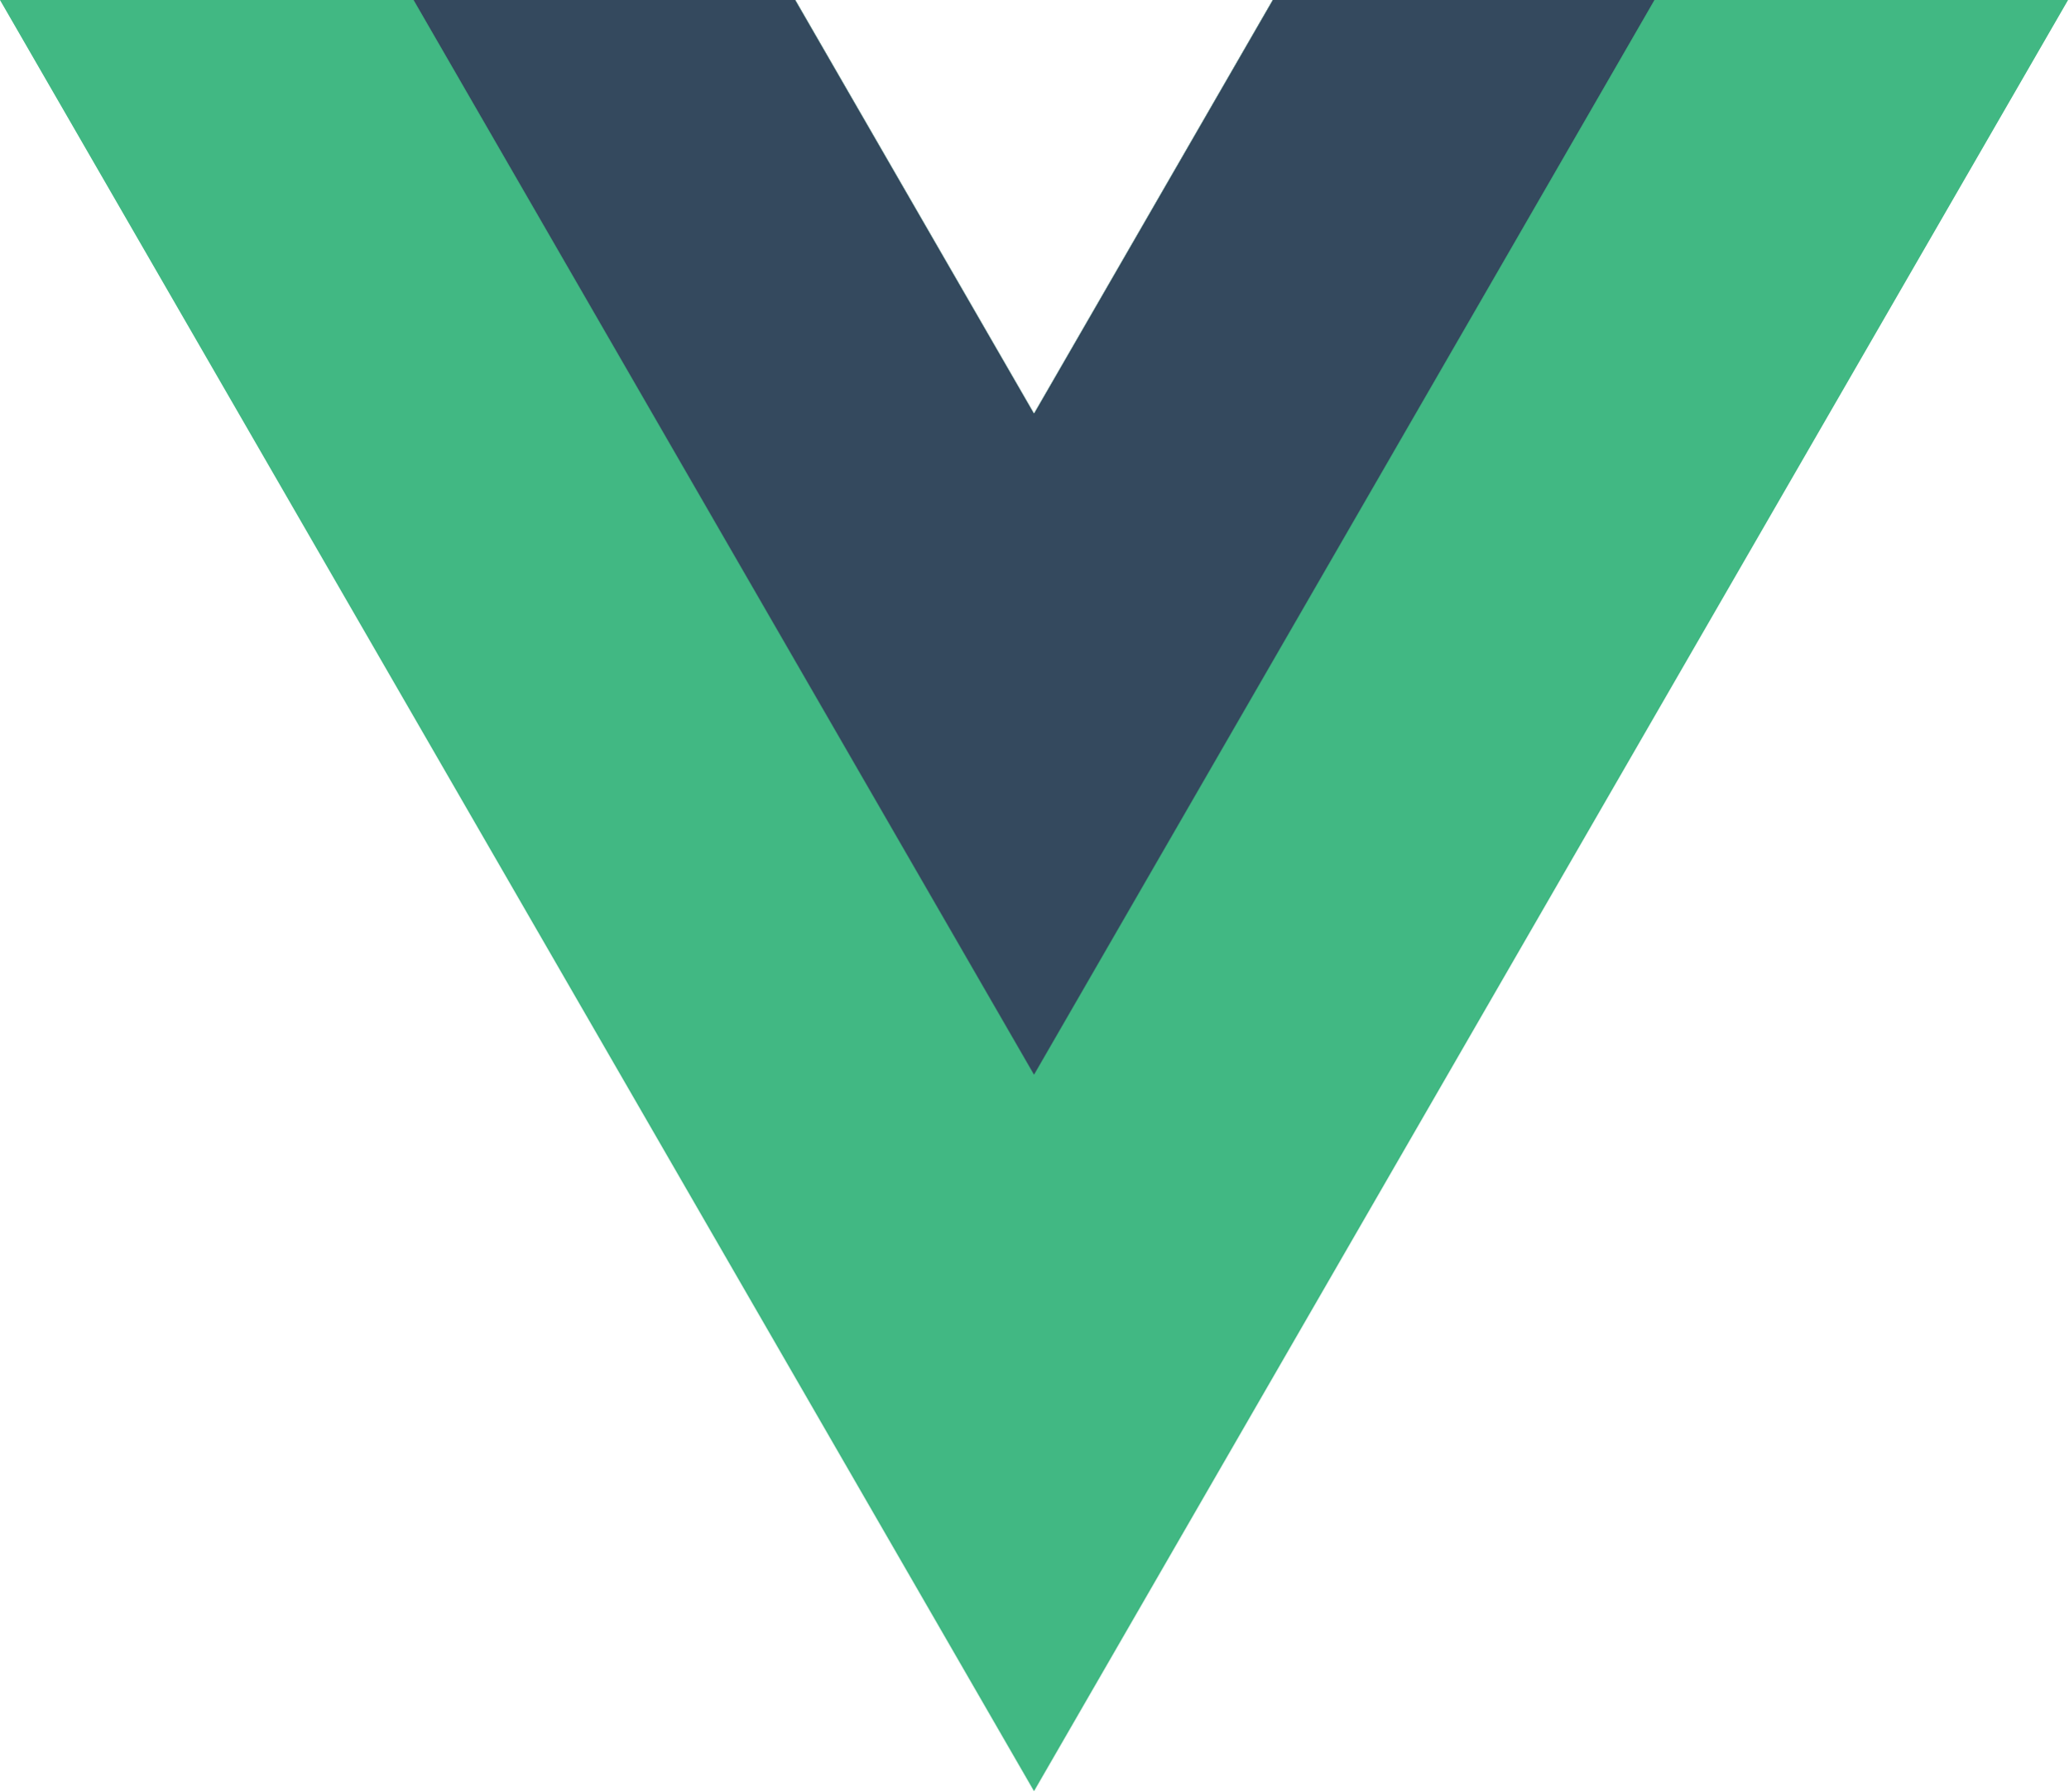
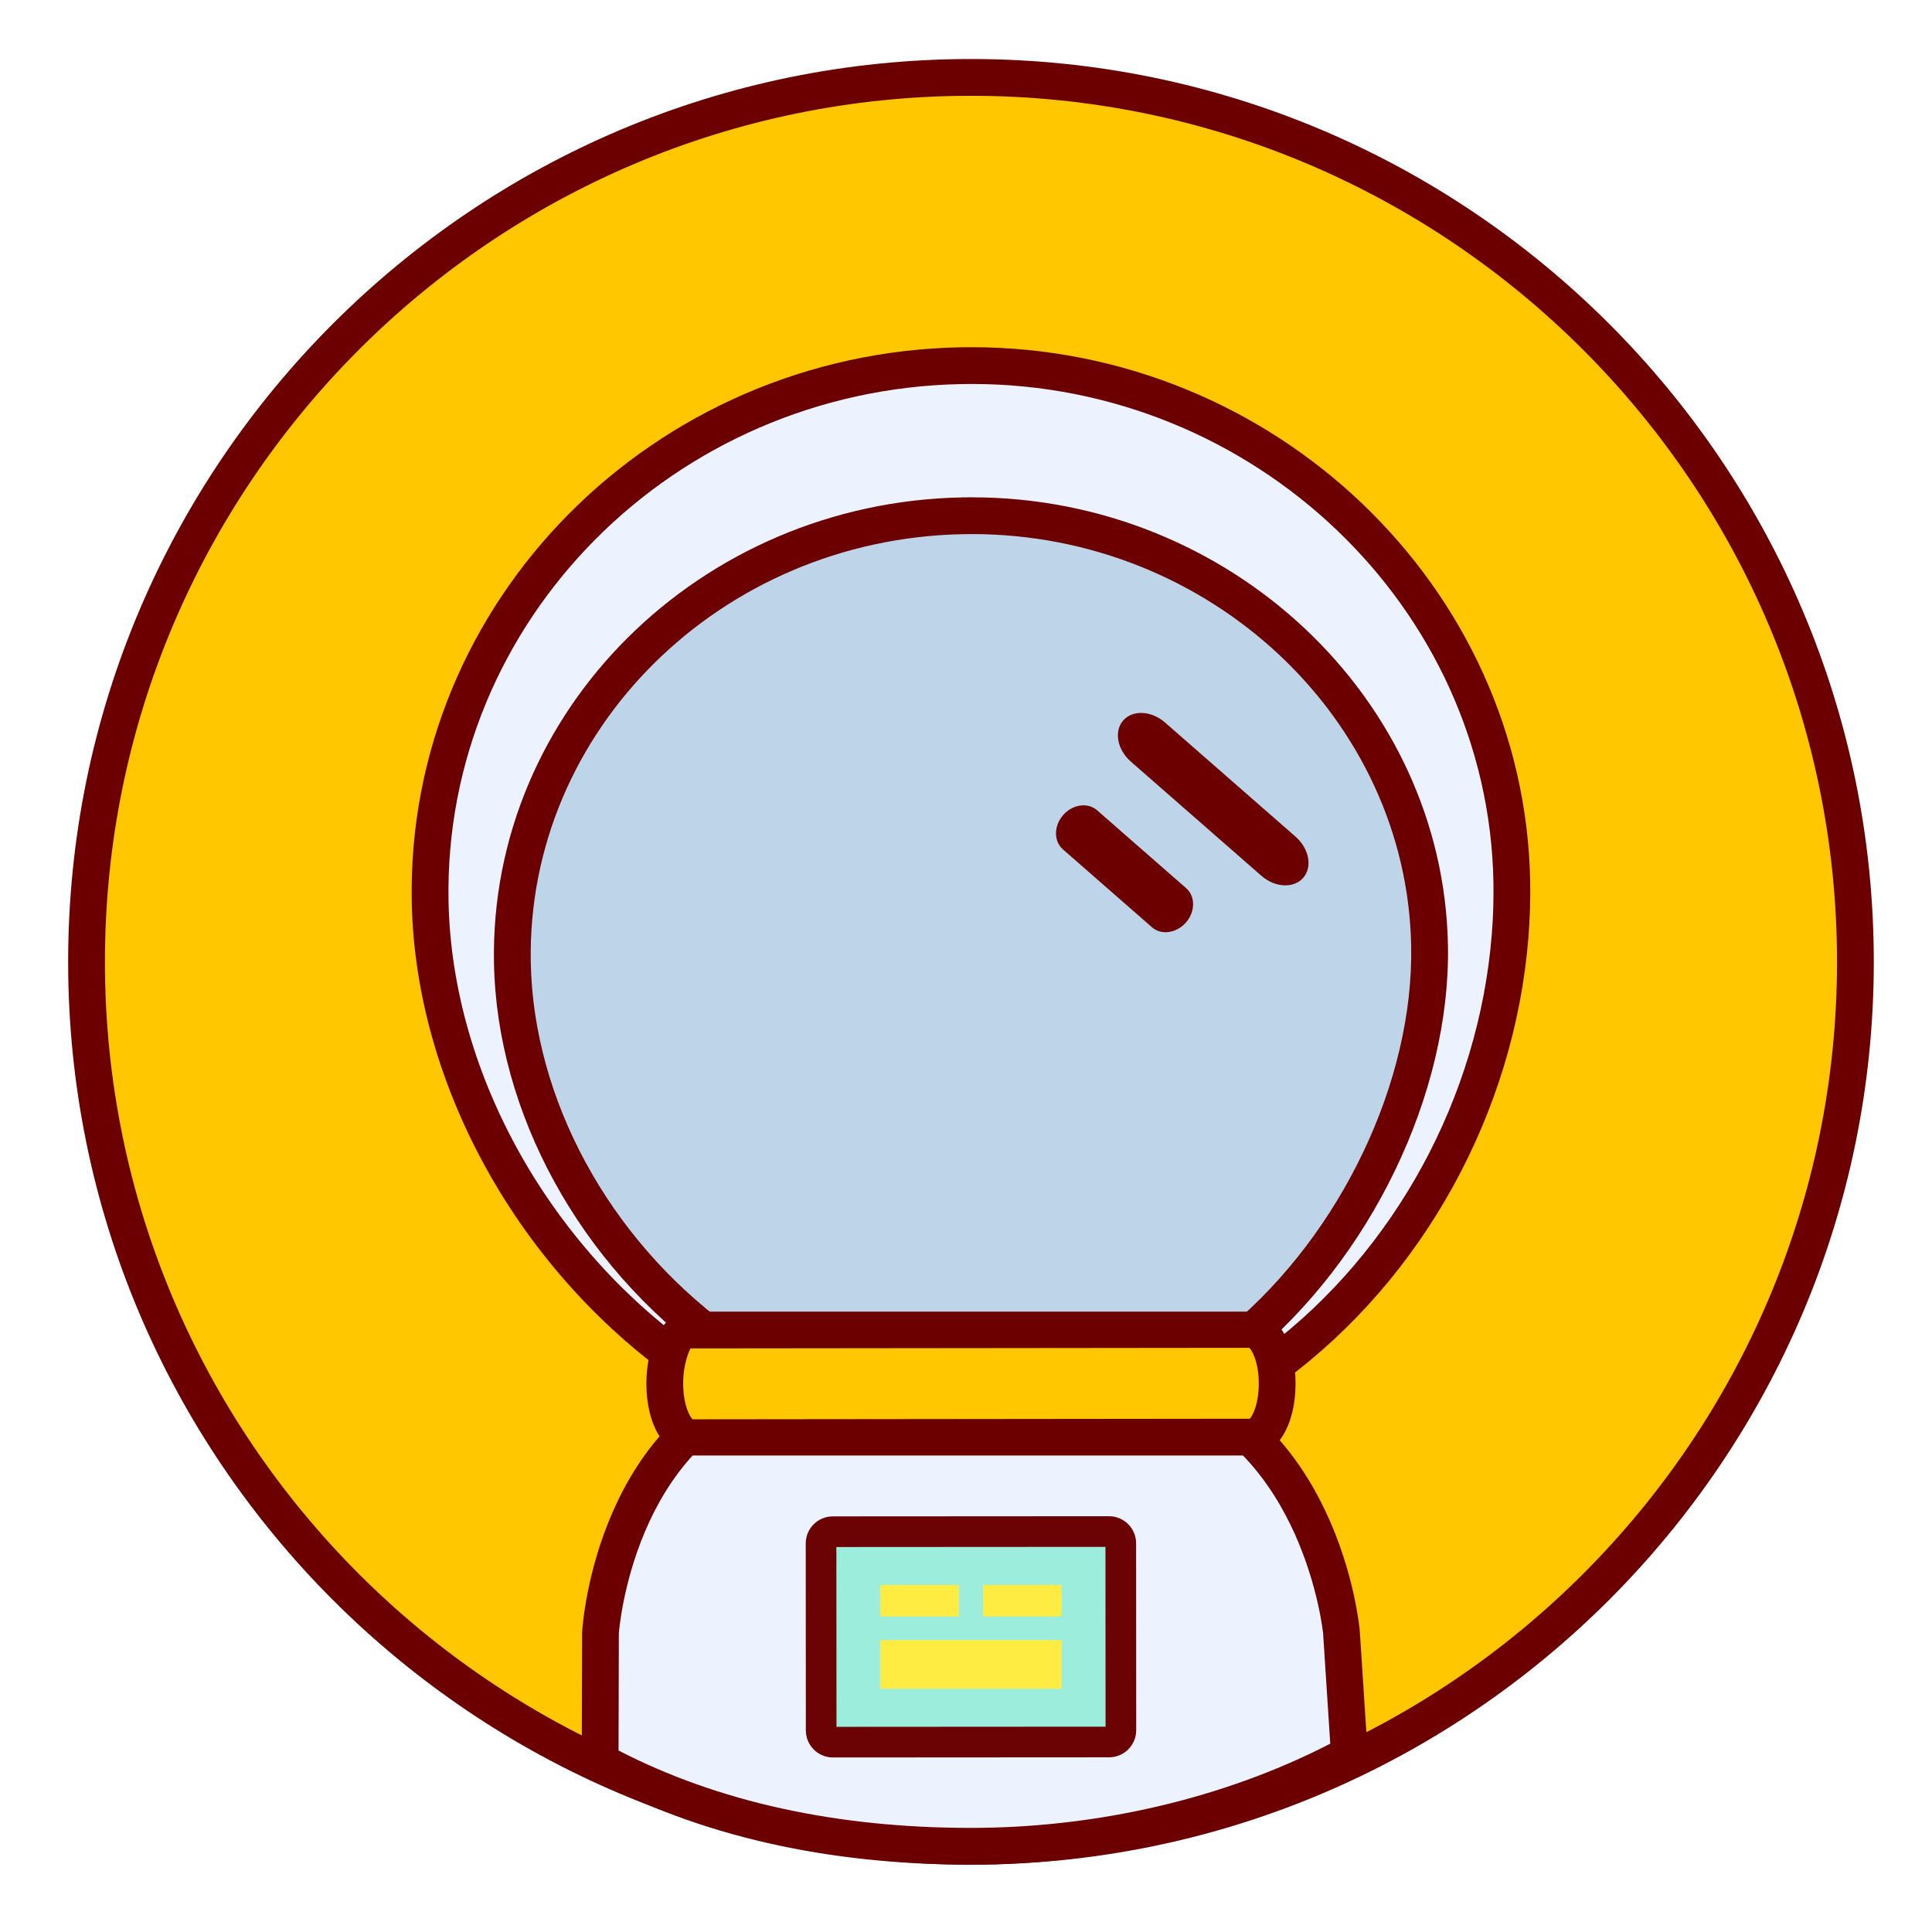
- <svg xmlns="http://www.w3.org/2000/svg" viewBox="0 0 261.76 226.69">
-   <path d="M161.096.001l-30.225 52.351L100.647.001H-.005l130.877 226.688L261.749.001z" fill="#41b883" />
-   <path d="M161.096.001l-30.225 52.351L100.647.001H52.346l78.526 136.01L209.398.001z" fill="#34495e" />
+ <svg xmlns="http://www.w3.org/2000/svg" t="1683623006992" class="icon" viewBox="0 0 1024 1024" version="1.1" p-id="2907" width="64" height="64">
+   <path d="M514.637 509.798m-468.772 0a468.772 468.772 0 1 0 937.544 0 468.772 468.772 0 1 0-937.544 0Z" fill="#FFC700" p-id="2908" />
+   <path d="M514.637 988.319c-263.854 0-478.515-214.661-478.515-478.515 0-263.859 214.661-478.525 478.515-478.525s478.515 214.661 478.515 478.525c0 263.849-214.666 478.515-478.515 478.515z m0-937.544c-253.107 0-459.018 205.916-459.018 459.028 0 253.107 205.916 459.018 459.018 459.018s459.018-205.916 459.018-459.018c0-253.112-205.916-459.028-459.018-459.028z" fill="#6C0000" p-id="2909" />
+   <path d="M514.637 978.57c70.948 0 141.778-16.998 200.556-48.722l-4.204-64.701s-9.815-108.344-100.321-133.463c-1.403-0.384-24.064 21.279-65.034 19.323l-26.291-7.245c-2.703 0.108-5.622 3.507-8.305 3.625-2.678-0.118-12.518-11.971-15.222-12.078l-13.839 6.042c-40.975 1.951-65.019-11.131-66.422-10.747-90.506 25.114-97.28 134.543-97.28 134.543l-0.2 68.536c58.783 31.729 125.614 44.887 196.562 44.887z" fill="#ECF3FE" p-id="2910" />
+   <path d="M514.637 988.319c-76.882 0-144.579-15.498-201.19-46.065l-5.13-2.77 0.215-74.368c0.317-5.32 8.335-117.248 104.422-143.903l2.688-0.364c2.135 0 3.681 0.589 6.487 1.649 7.235 2.734 27.244 10.342 57.626 9.19l14.228-6.211 2.237 0.087c5.038 0.205 8.591 3.61 13.983 8.755 0.635 0.604 1.26 1.213 1.853 1.792 2.099-1.137 4.291-1.981 6.892-2.094l1.516-0.061 26.696 7.363c29.962 1.188 48.568-11.5 55.373-16.133 2.688-1.818 4.808-3.251 8.1-3.251l2.596 0.343c95.944 26.634 107.044 137.293 107.474 141.993l4.623 71.188-5.494 2.964c-59.622 32.174-132.49 49.894-205.194 49.894z m-186.793-60.508c52.695 27.218 115.502 41.011 186.793 41.011 67.302 0 134.646-15.816 190.428-44.646l-3.789-58.399c-0.072-0.748-10.081-98.442-89.185-123.52-8.786 5.893-31.841 20.224-66.908 18.478l-2.135-0.333-23.03-6.354c-2.632 1.577-5.268 2.918-8.54 3.067-5.852-0.22-9.385-3.599-14.73-8.709-0.707-0.666-1.398-1.347-2.063-1.976l-12.237 4.639c-34.985 1.736-58.506-7.06-67.026-10.286-80.015 24.381-87.347 123.955-87.419 124.969l-0.159 62.06z" fill="#6C0000" p-id="2911" />
+   <path d="M594.094 917.069c0 3.436-2.78 6.216-6.211 6.221l-146.422 0.092a6.221 6.221 0 0 1-6.221-6.211l-0.061-99.113c0-3.436 2.78-6.216 6.211-6.221l146.422-0.092c3.436 0 6.216 2.78 6.221 6.211l0.061 99.113z" fill="#9DEDDC" p-id="2912" />
+   <path d="M441.472 931.497h-0.01a14.372 14.372 0 0 1-14.346-14.316l-0.061-99.123a14.356 14.356 0 0 1 14.341-14.346l146.406-0.087a14.377 14.377 0 0 1 14.356 14.316l0.061 99.113a14.377 14.377 0 0 1-14.326 14.356l-146.422 0.087z m1.823-111.539l0.061 95.299 142.618-0.087-0.061-95.299-142.618 0.087z" fill="#6B0204" p-id="2913" />
+   <path d="M466.586 840.079h41.636v16.696H466.586zM520.996 840.049h41.636v16.696h-41.636zM466.606 869.309h96.051v25.748h-96.051z" fill="#FFEC43" p-id="2914" />
+   <path d="M372.439 729.549l302.351-5.545c70.963-52.383 118.497-138.296 125.609-228.137 0.753-9.533 1.055-19.113 0.881-28.703-2.821-153.871-133.443-276.25-291.758-273.347-158.31 2.903-284.36 129.992-281.539 283.858 1.833 99.932 60.329 196.915 144.456 251.873z" fill="#ECF3FE" p-id="2915" />
+   <path d="M369.623 739.354l-2.514-1.644c-88.607-57.882-147.036-159.877-148.874-259.845-2.903-159.002 127.683-290.796 291.113-293.791l5.693-0.046c160.343 0 293.125 126.935 295.987 282.967a306.13 306.13 0 0 1-0.911 29.655c-7.352 92.836-55.772 180.756-129.531 235.203l-2.504 1.838-308.46 5.663z m145.418-535.844l-5.33 0.056c-152.689 2.801-274.693 125.686-271.98 273.94 1.695 92.769 55.588 187.525 137.559 242.237l296.197-5.427c67.881-51.267 112.374-132.982 119.204-219.223 0.732-9.185 1.024-18.509 0.85-27.75-2.673-145.469-126.71-263.834-276.5-263.834z" fill="#6C0000" p-id="2916" />
+   <path d="M382.469 712.284l273.111 0.415c60.401-49.137 103.567-132.659 102.124-211.456-2.35-128.307-113.085-230.323-247.327-227.86-134.241 2.458-241.162 108.467-238.807 236.774 1.444 78.756 45.824 155.284 110.899 202.127z" fill="#BED5E9" p-id="2917" />
+   <path d="M659.036 722.442l-279.716-0.42-2.545-1.833c-69.443-49.981-113.495-130.396-114.954-209.848-2.447-133.473 108.974-244.152 248.371-246.712l4.936-0.041c136.735 0 249.923 106.532 252.319 237.481 1.444 78.495-41.042 166.579-105.723 219.182l-2.688 2.191z m-273.382-19.896l266.429 0.404c58.778-49.254 97.198-129.787 95.872-201.523-2.196-120.402-106.65-218.353-232.827-218.353l-4.567 0.046c-128.66 2.365-231.496 104.131-229.243 226.857 1.326 72.484 41.226 145.987 104.335 192.568z" fill="#6C0000" p-id="2918" />
+   <path d="M676.92 733.317c0 15.672-6.057 28.38-13.522 28.38H365.875c-7.47 0-13.522-12.708-13.522-28.38s6.057-28.38 13.522-28.38h297.523c7.465 0 13.522 12.708 13.522 28.38z" fill="#FFC700" p-id="2919" />
+   <path d="M663.398 771.451H365.87c-13.481 0-23.27-16.036-23.27-38.134 0-22.088 9.789-38.124 23.27-38.124h297.528c13.481 0 23.27 16.036 23.27 38.124 0 22.098-9.789 38.134-23.27 38.134z m-1.311-57.073l-296.218 0.307c0 0.579-3.773 6.963-3.773 18.632 0 11.674 3.773 18.058 5.084 18.949l295.26-0.307c1.521-1.608 4.736-7.885 4.736-18.637-0.005-11.674-3.789-18.058-5.089-18.944z" fill="#6C0000" p-id="2920" />
+   <path d="M563.487 432.005c5.002-5.719 13.066-6.851 18.007-2.529l47.191 41.277c4.941 4.321 4.895 12.467-0.108 18.186s-13.066 6.851-18.007 2.529l-47.191-41.277c-4.946-4.326-4.895-12.467 0.108-18.186zM595.333 381.855c5.002-5.719 14.93-5.222 22.175 1.111l69.146 60.477c7.245 6.333 9.057 16.108 4.055 21.827-5.002 5.719-14.93 5.222-22.175-1.111l-69.146-60.477c-7.245-6.333-9.057-16.108-4.055-21.827z" fill="#6C0000" p-id="2921" />
</svg>
